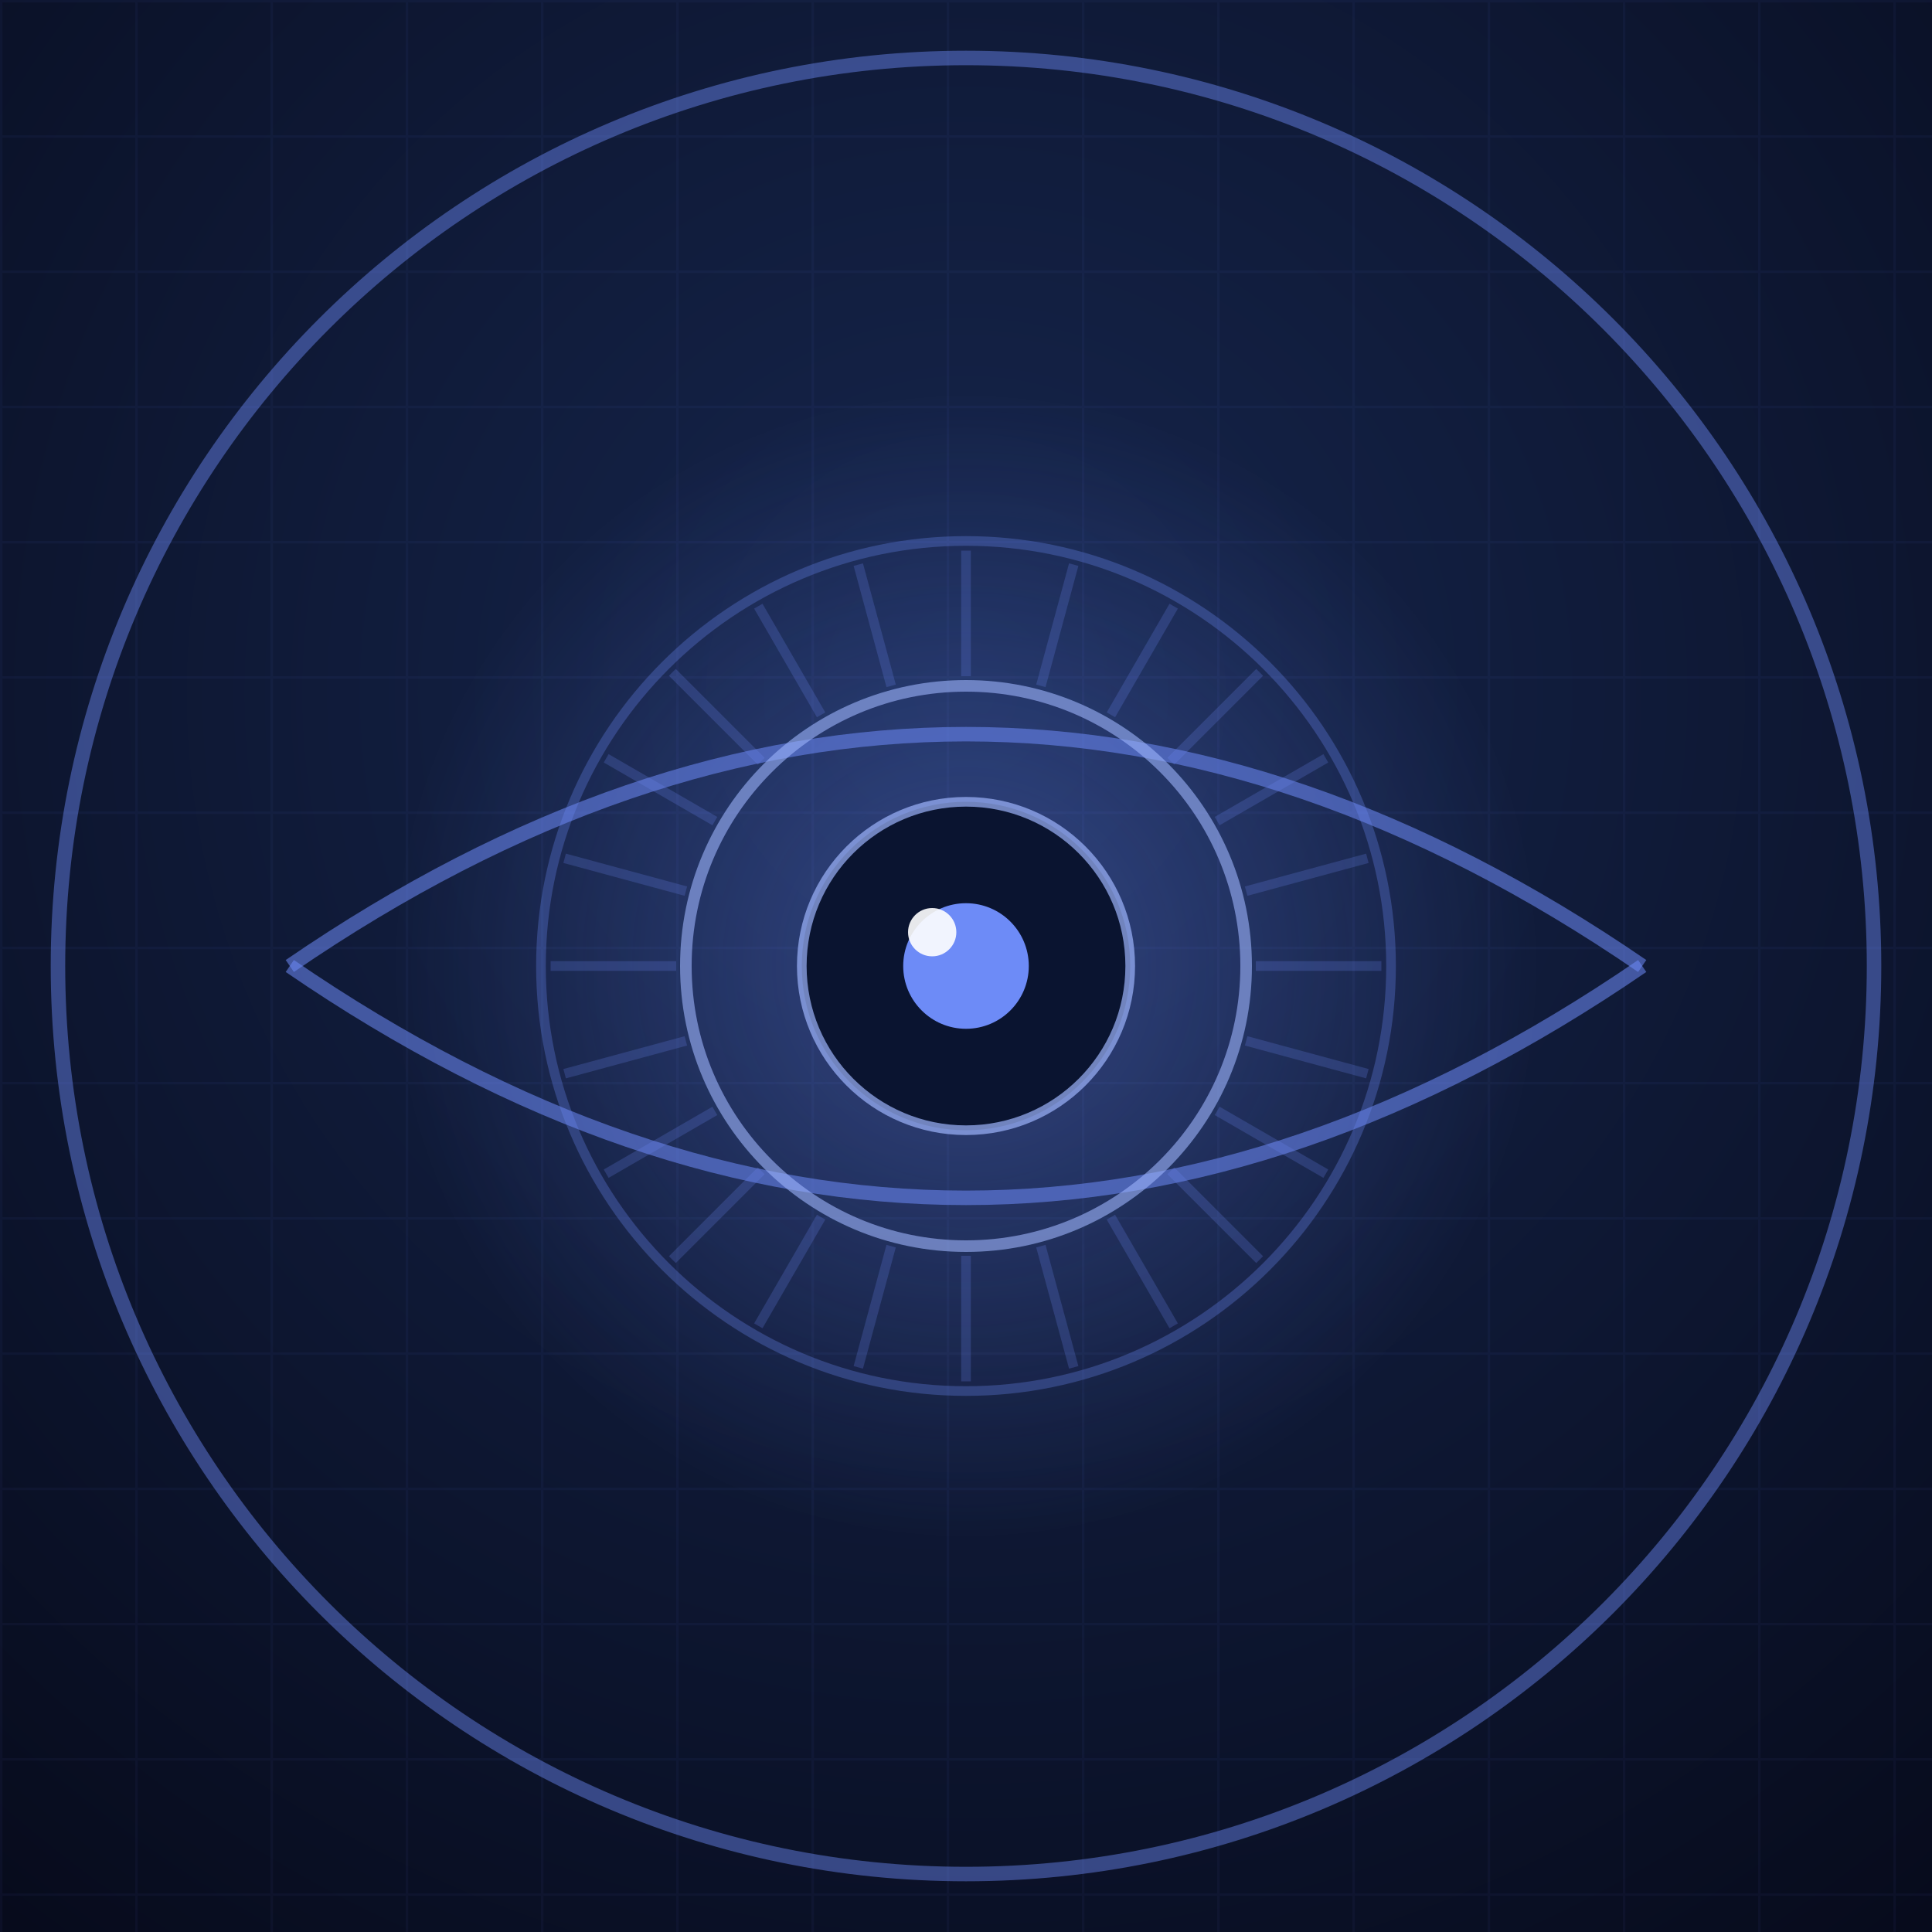
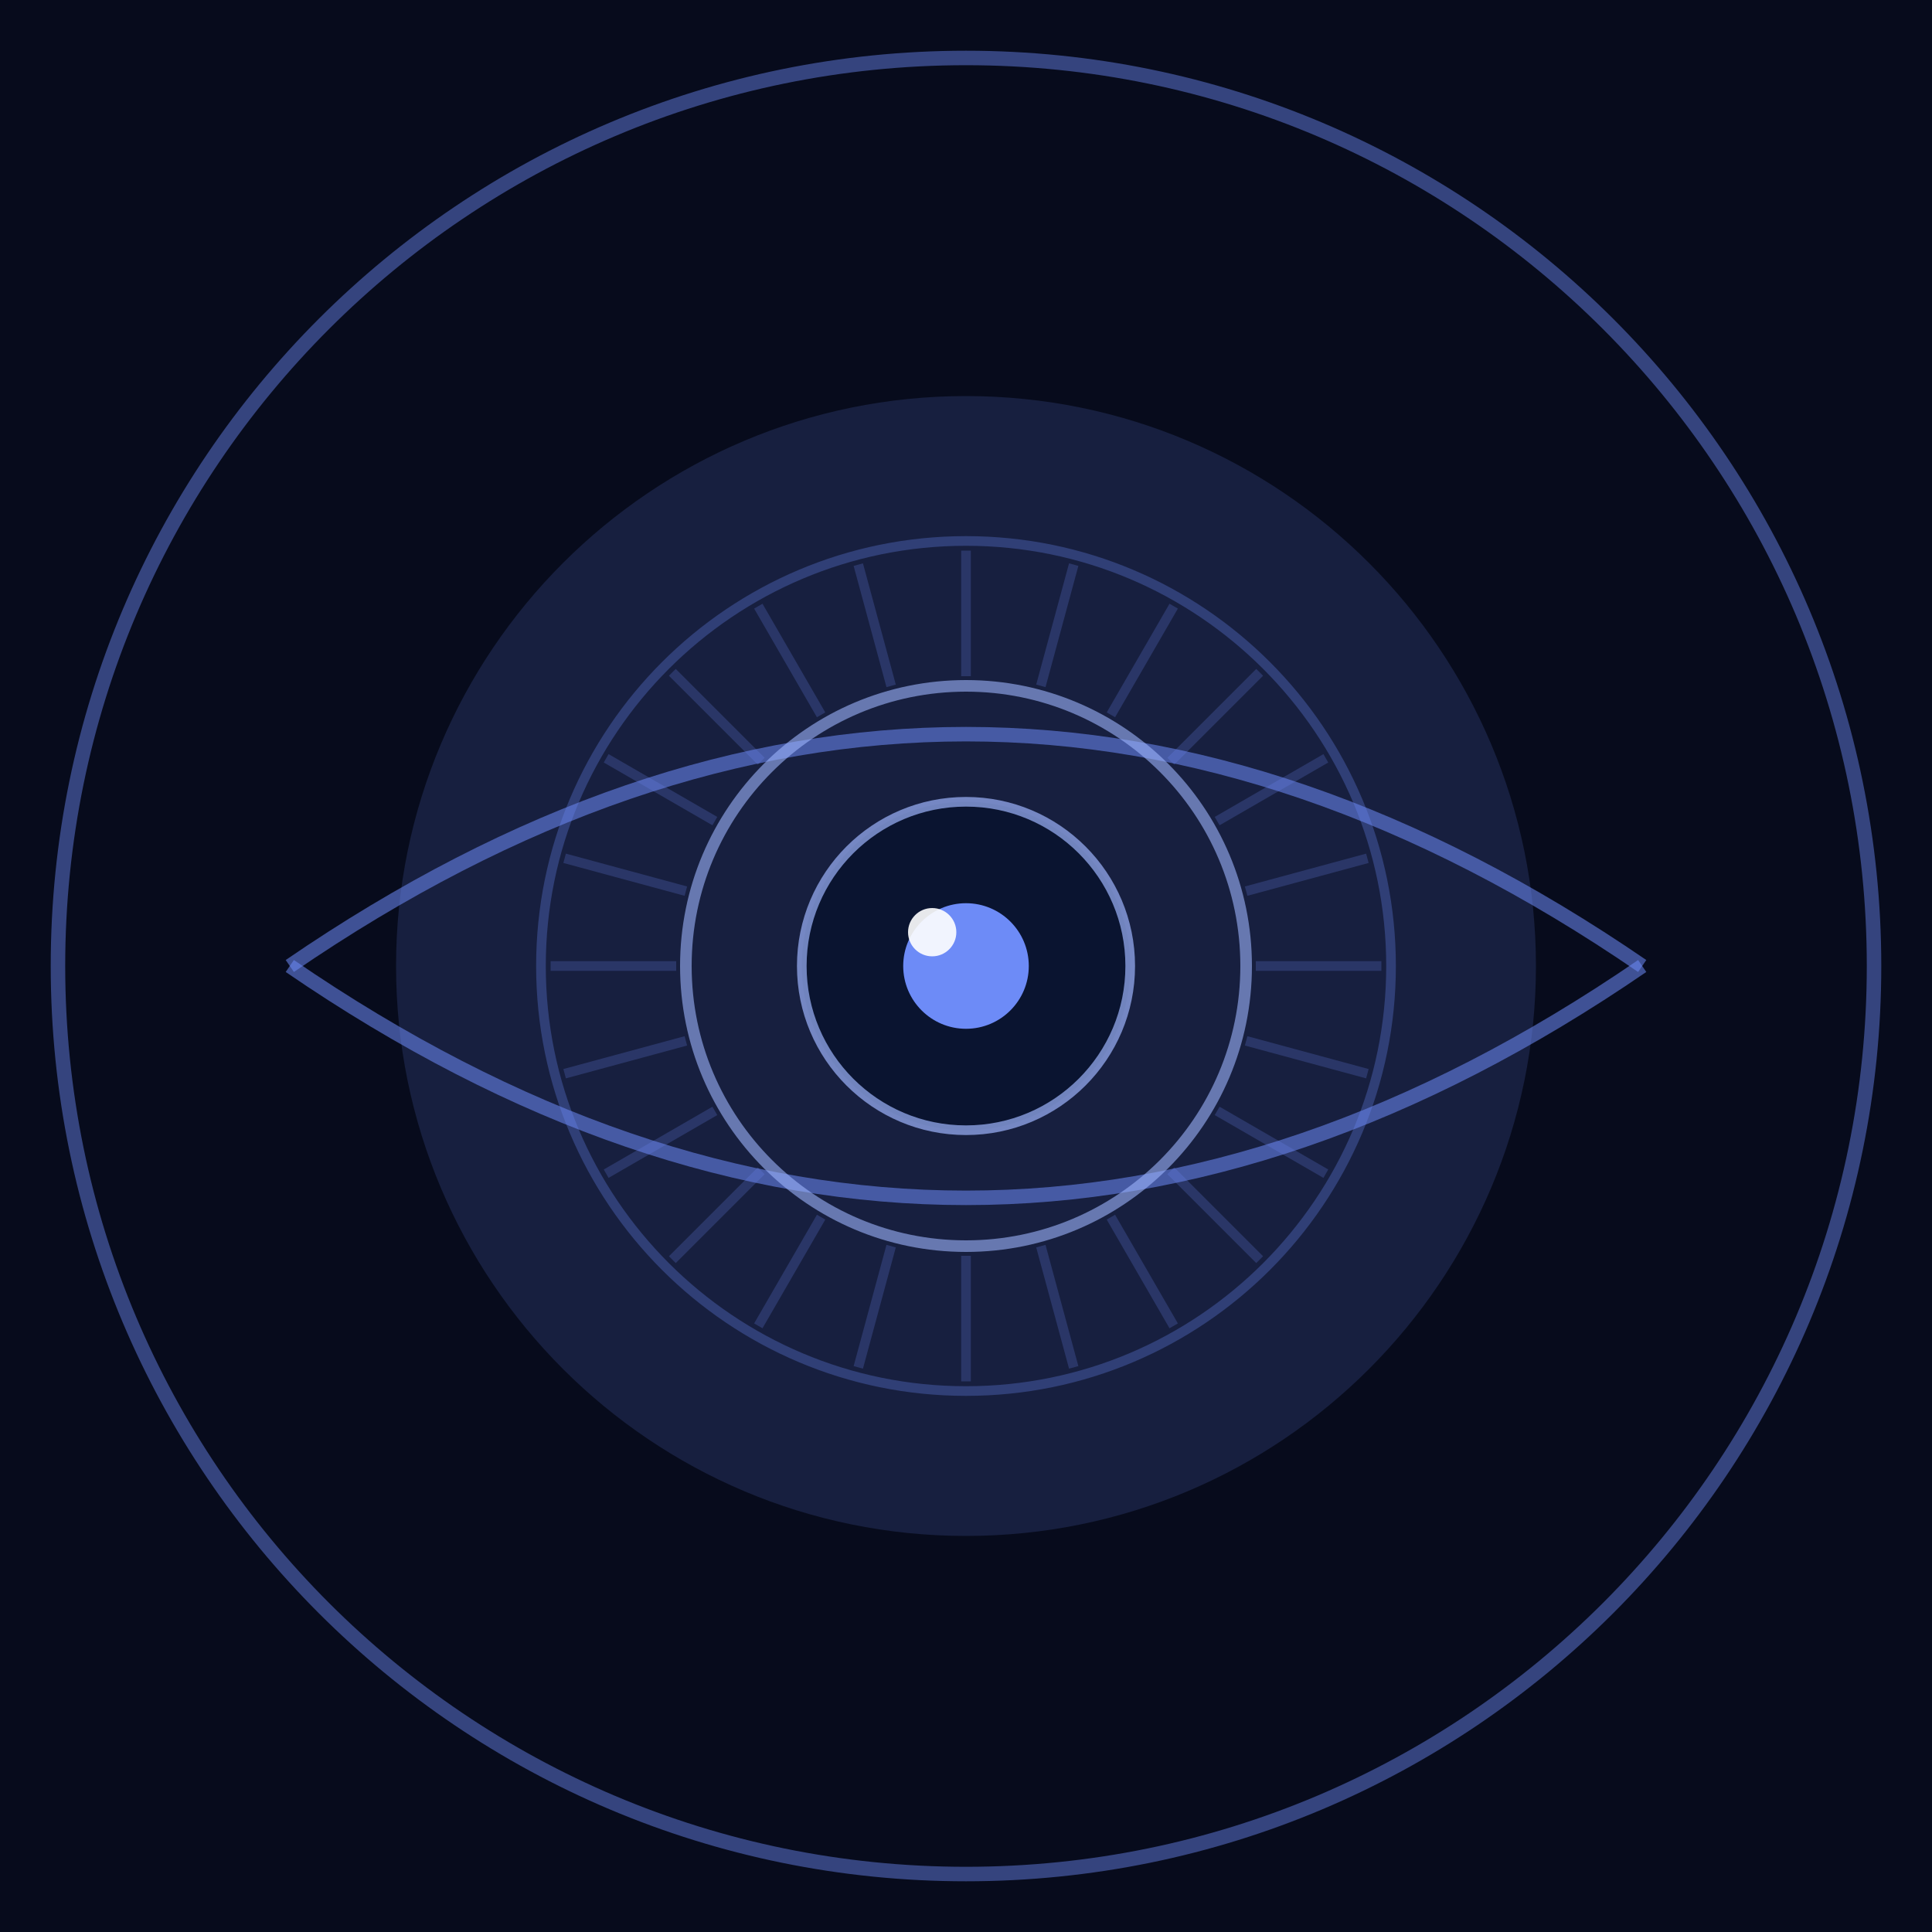
<svg xmlns="http://www.w3.org/2000/svg" width="400" height="400" viewBox="0 0 400 400">
-   <defs>
-     <radialGradient id="bg" cx="50%" cy="36%" r="80%">
-       <stop offset="0%" stop-color="#16264e" />
-       <stop offset="100%" stop-color="#070b1c" />
-     </radialGradient>
-     <radialGradient id="node" cx="50%" cy="50%" r="50%">
-       <stop offset="0%" stop-color="#6d8bf7" stop-opacity="0.5" />
-       <stop offset="100%" stop-color="#6d8bf7" stop-opacity="0" />
-     </radialGradient>
-     <radialGradient id="nodeRose" cx="50%" cy="50%" r="50%">
-       <stop offset="0%" stop-color="#fb7185" stop-opacity="0.6" />
-       <stop offset="100%" stop-color="#fb7185" stop-opacity="0" />
-     </radialGradient>
-     <radialGradient id="sweep" cx="0%" cy="50%" r="100%">
-       <stop offset="0%" stop-color="#6d8bf7" stop-opacity="0.4" />
-       <stop offset="100%" stop-color="#6d8bf7" stop-opacity="0" />
-     </radialGradient>
-     <pattern id="grid" width="28" height="28" patternUnits="userSpaceOnUse">
-       <path d="M 28 0 L 0 0 0 28" fill="none" stroke="#6d8bf7" stroke-opacity="0.05" stroke-width="1" />
-     </pattern>
-   </defs>
-   <rect width="400" height="400" fill="url(#bg)" />
-   <rect width="400" height="400" fill="url(#grid)" />
+   <rect width="400" height="400" fill="#070b1c" />
  <circle cx="200" cy="200" r="188" fill="none" stroke="#6d8bf7" stroke-opacity="0.45" stroke-width="3" />
-   <circle cx="200" cy="200" r="118" fill="url(#node)" opacity="0.7" />
+   <circle cx="200" cy="200" r="118" fill="#6d8bf7" fill-opacity="0.16" />
  <path d="M 60 200 Q 200 104 340 200" fill="none" stroke="#6d8bf7" stroke-opacity="0.55" stroke-width="3" />
  <path d="M 60 200 Q 200 296 340 200" fill="none" stroke="#6d8bf7" stroke-opacity="0.55" stroke-width="3" />
  <circle cx="200" cy="200" r="88" fill="none" stroke="#6d8bf7" stroke-opacity="0.3" stroke-width="2" />
  <line x1="260.0" y1="200.0" x2="286.0" y2="200.0" stroke="#6d8bf7" stroke-opacity="0.22" stroke-width="2" />
  <line x1="258.0" y1="215.5" x2="283.1" y2="222.3" stroke="#6d8bf7" stroke-opacity="0.22" stroke-width="2" />
  <line x1="252.0" y1="230.0" x2="274.5" y2="243.0" stroke="#6d8bf7" stroke-opacity="0.22" stroke-width="2" />
  <line x1="242.4" y1="242.4" x2="260.8" y2="260.8" stroke="#6d8bf7" stroke-opacity="0.22" stroke-width="2" />
  <line x1="230.0" y1="252.0" x2="243.0" y2="274.5" stroke="#6d8bf7" stroke-opacity="0.22" stroke-width="2" />
  <line x1="215.5" y1="258.0" x2="222.3" y2="283.1" stroke="#6d8bf7" stroke-opacity="0.22" stroke-width="2" />
  <line x1="200.0" y1="260.0" x2="200.0" y2="286.0" stroke="#6d8bf7" stroke-opacity="0.22" stroke-width="2" />
  <line x1="184.5" y1="258.0" x2="177.7" y2="283.1" stroke="#6d8bf7" stroke-opacity="0.22" stroke-width="2" />
  <line x1="170.0" y1="252.0" x2="157.0" y2="274.5" stroke="#6d8bf7" stroke-opacity="0.22" stroke-width="2" />
  <line x1="157.6" y1="242.4" x2="139.2" y2="260.8" stroke="#6d8bf7" stroke-opacity="0.22" stroke-width="2" />
  <line x1="148.0" y1="230.0" x2="125.5" y2="243.0" stroke="#6d8bf7" stroke-opacity="0.22" stroke-width="2" />
  <line x1="142.0" y1="215.5" x2="116.9" y2="222.3" stroke="#6d8bf7" stroke-opacity="0.22" stroke-width="2" />
  <line x1="140.0" y1="200.0" x2="114.0" y2="200.0" stroke="#6d8bf7" stroke-opacity="0.22" stroke-width="2" />
  <line x1="142.0" y1="184.5" x2="116.9" y2="177.7" stroke="#6d8bf7" stroke-opacity="0.22" stroke-width="2" />
  <line x1="148.0" y1="170.0" x2="125.5" y2="157.0" stroke="#6d8bf7" stroke-opacity="0.22" stroke-width="2" />
  <line x1="157.6" y1="157.6" x2="139.2" y2="139.2" stroke="#6d8bf7" stroke-opacity="0.22" stroke-width="2" />
  <line x1="170.0" y1="148.0" x2="157.0" y2="125.5" stroke="#6d8bf7" stroke-opacity="0.22" stroke-width="2" />
  <line x1="184.5" y1="142.0" x2="177.7" y2="116.9" stroke="#6d8bf7" stroke-opacity="0.22" stroke-width="2" />
  <line x1="200.0" y1="140.0" x2="200.0" y2="114.0" stroke="#6d8bf7" stroke-opacity="0.22" stroke-width="2" />
  <line x1="215.5" y1="142.0" x2="222.3" y2="116.9" stroke="#6d8bf7" stroke-opacity="0.22" stroke-width="2" />
  <line x1="230.0" y1="148.0" x2="243.0" y2="125.5" stroke="#6d8bf7" stroke-opacity="0.22" stroke-width="2" />
  <line x1="242.4" y1="157.6" x2="260.8" y2="139.2" stroke="#6d8bf7" stroke-opacity="0.22" stroke-width="2" />
  <line x1="252.0" y1="170.0" x2="274.5" y2="157.0" stroke="#6d8bf7" stroke-opacity="0.22" stroke-width="2" />
  <line x1="258.0" y1="184.5" x2="283.1" y2="177.7" stroke="#6d8bf7" stroke-opacity="0.22" stroke-width="2" />
  <circle cx="200" cy="200" r="58" fill="none" stroke="#9db4fb" stroke-opacity="0.6" stroke-width="2.4" />
  <circle cx="200" cy="200" r="34" fill="#0a1430" />
  <circle cx="200" cy="200" r="34" fill="none" stroke="#9db4fb" stroke-opacity="0.7" stroke-width="2" />
  <circle cx="200" cy="200" r="13" fill="#6d8bf7" />
  <circle cx="193" cy="193" r="5" fill="#ffffff" fill-opacity="0.9" />
</svg>
